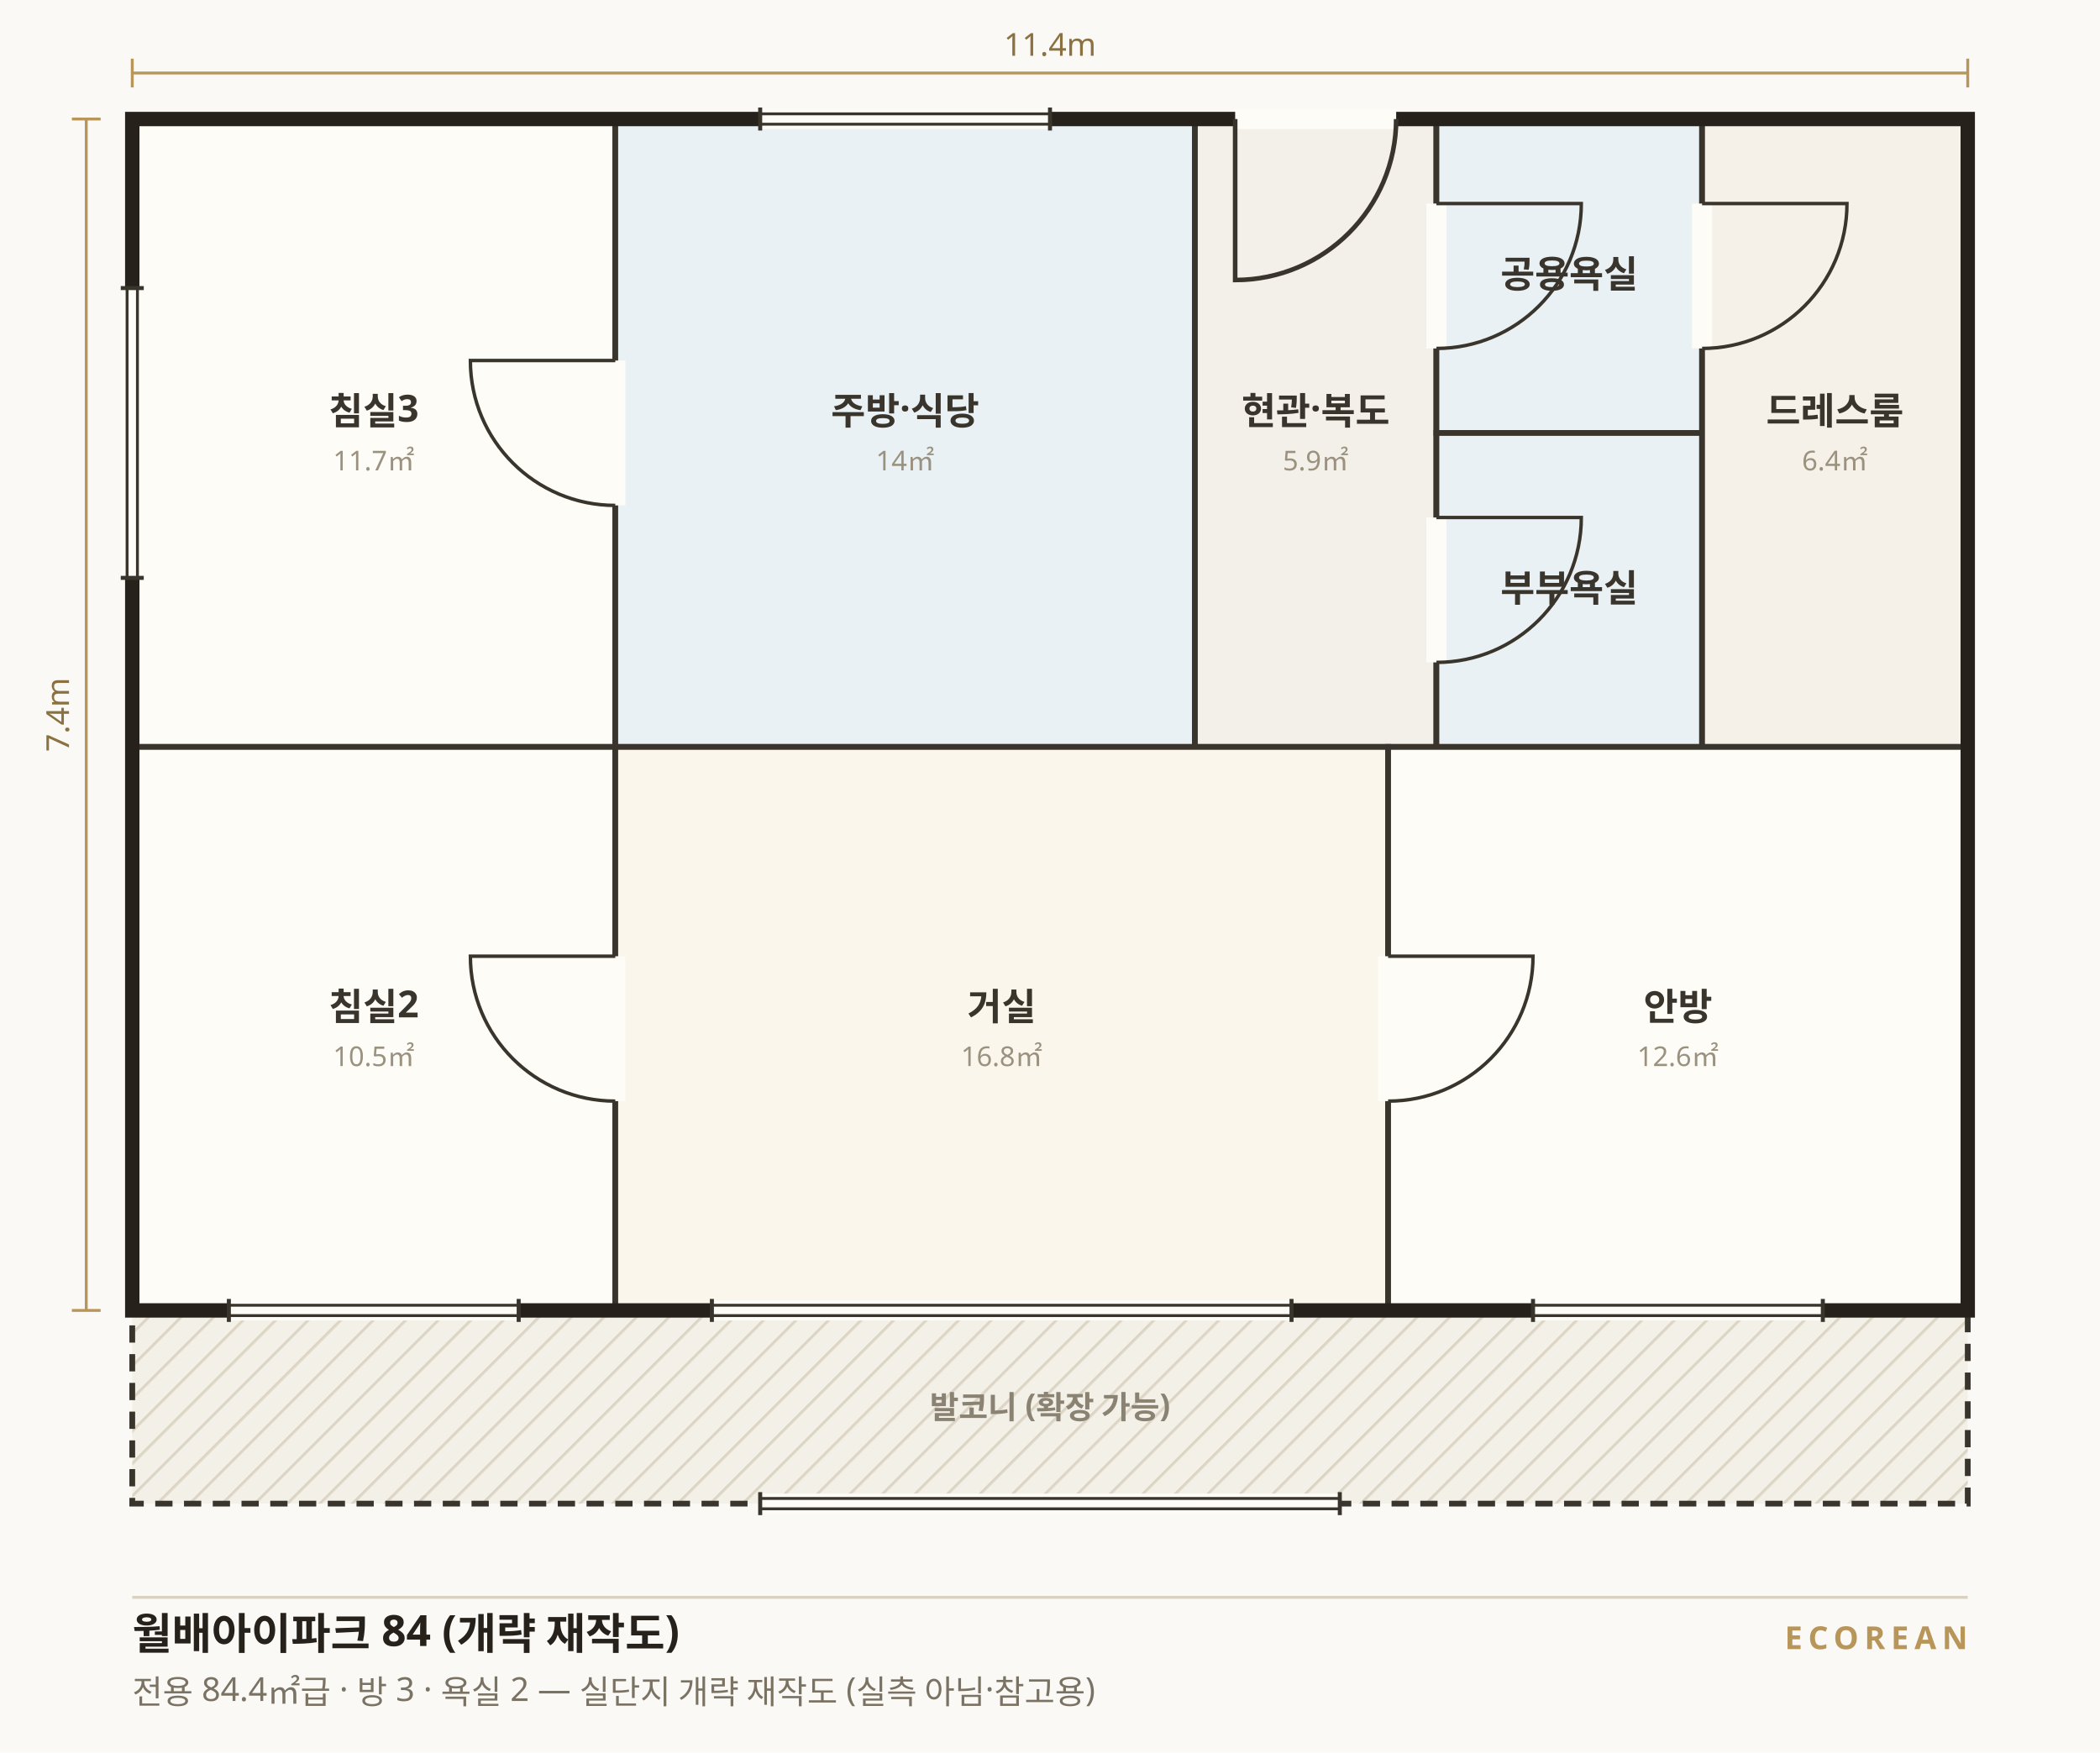
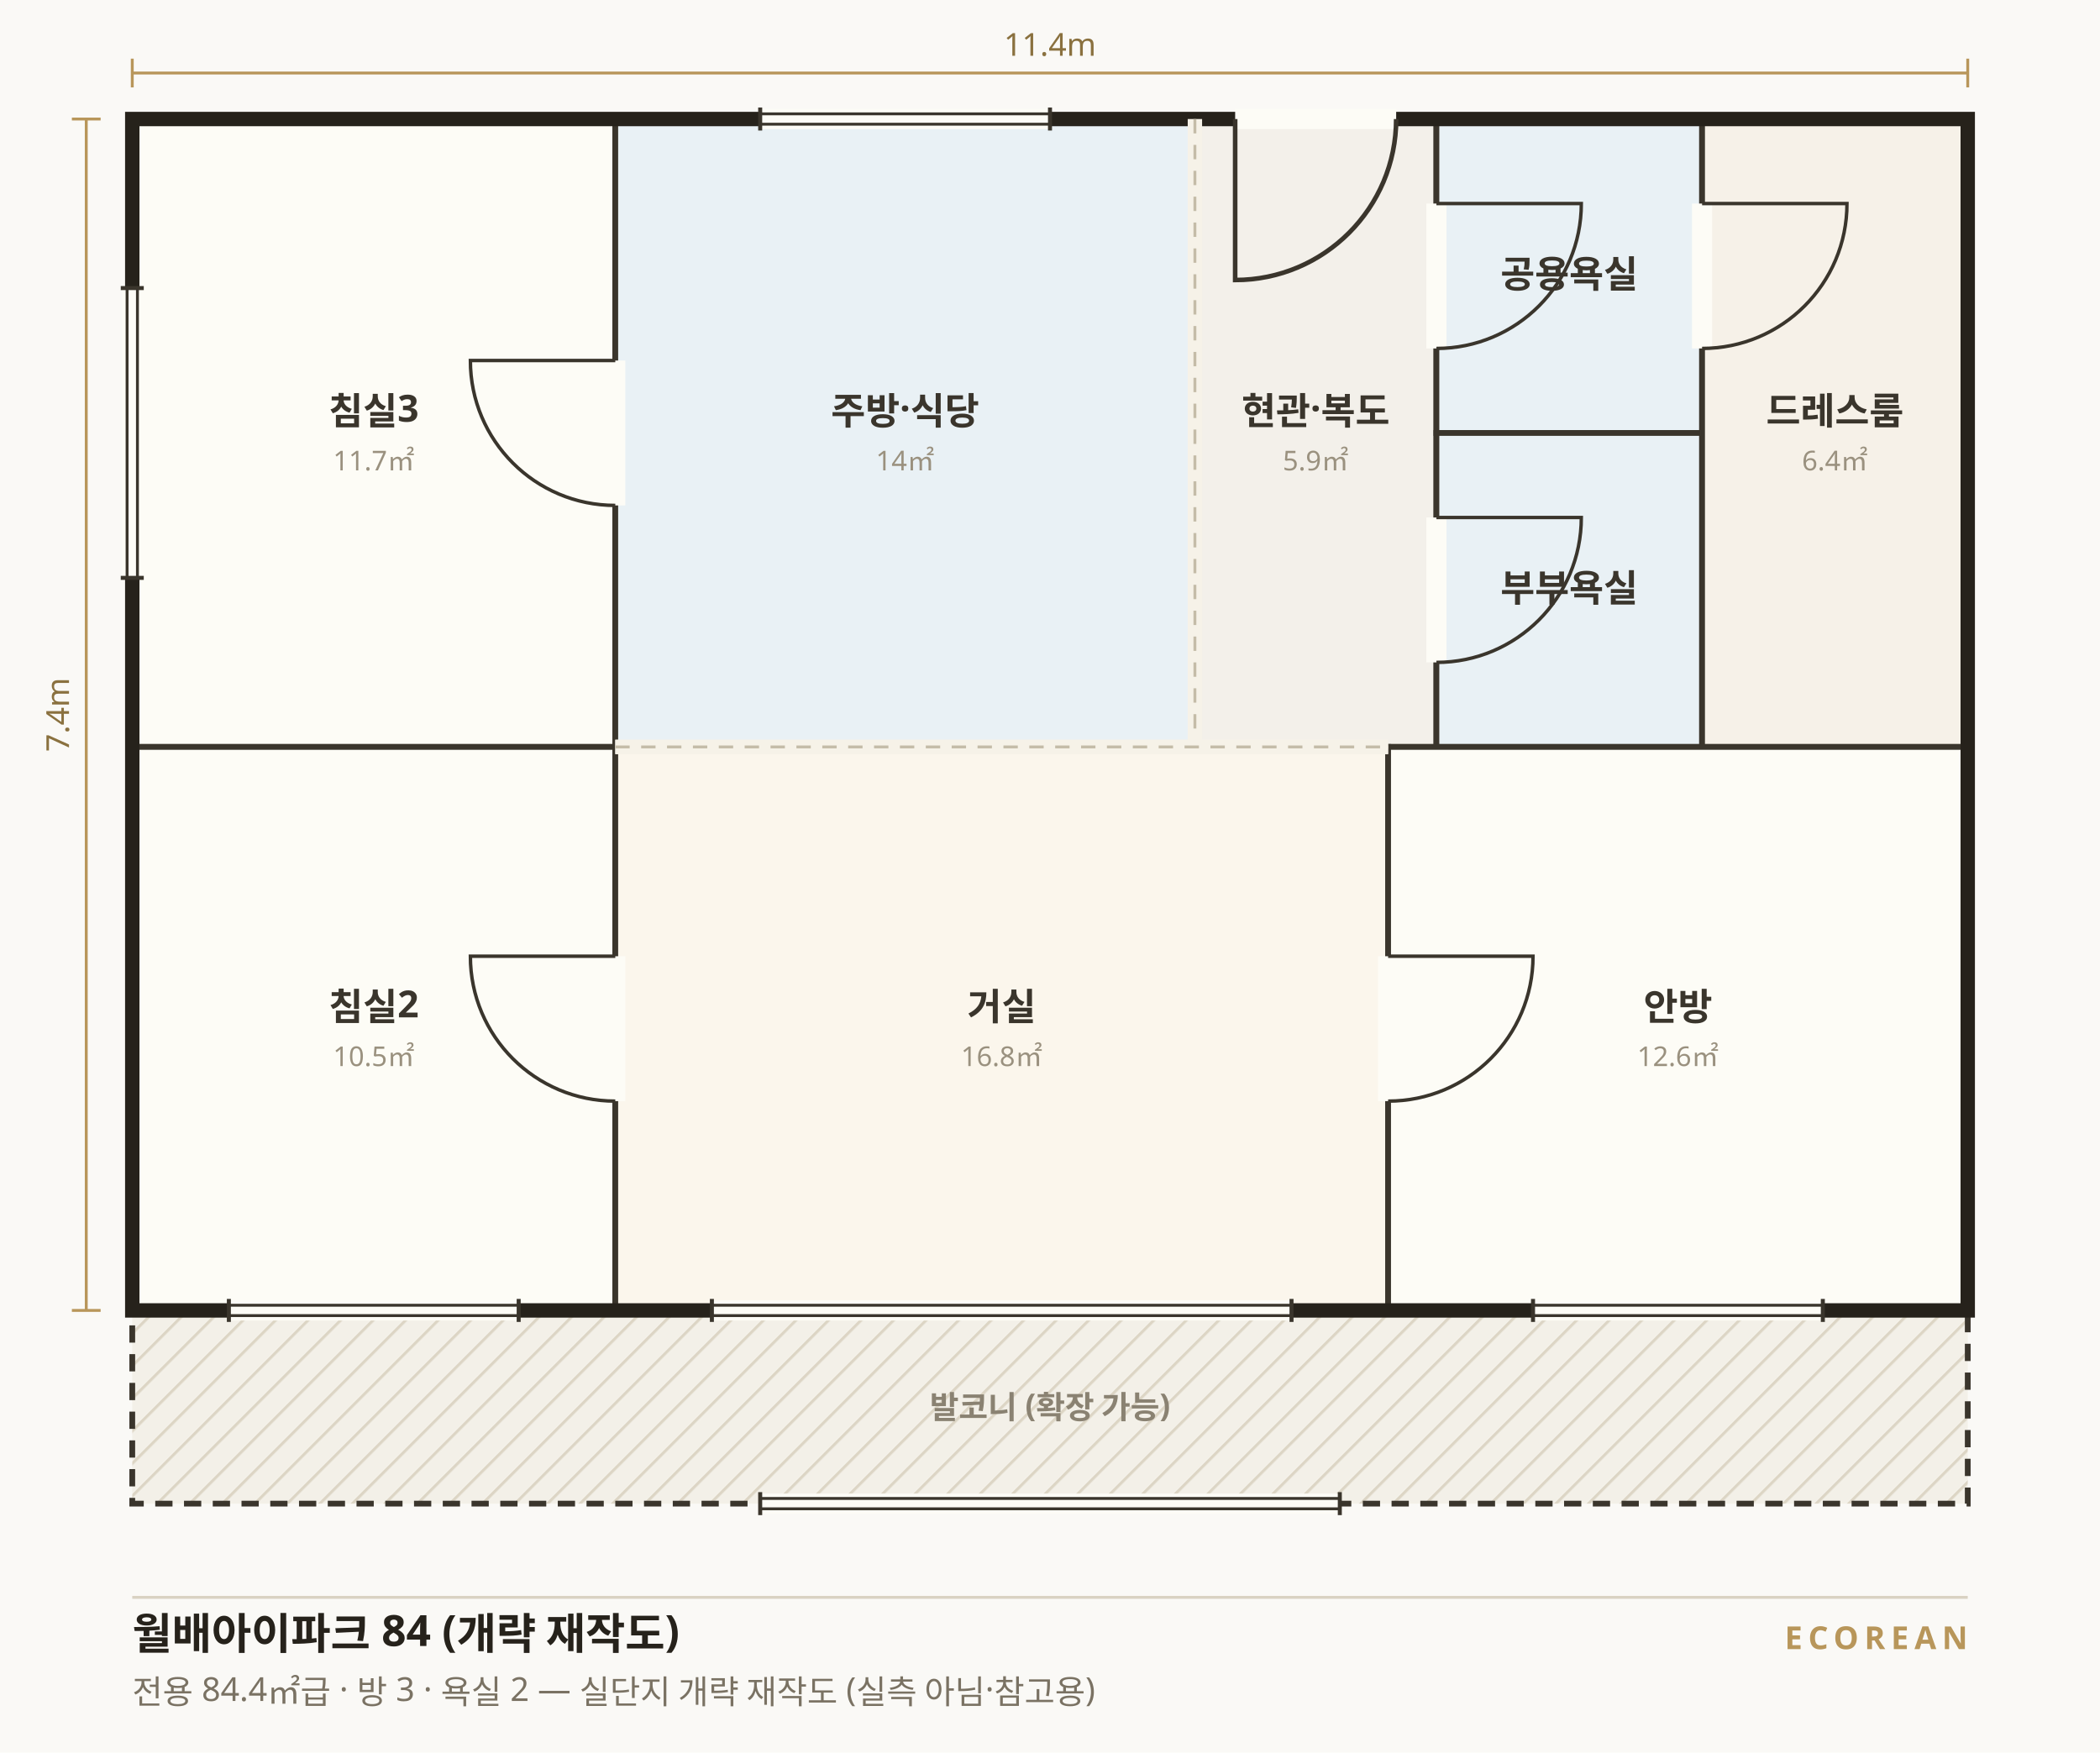
<svg xmlns="http://www.w3.org/2000/svg" width="730.4" height="609.6" viewBox="0 0 730.4 609.6" font-family="'Malgun Gothic','Apple SD Gothic Neo',sans-serif">
  <defs>
    <pattern id="hatch" width="8" height="8" patternTransform="rotate(45)" patternUnits="userSpaceOnUse">
      <rect width="8" height="8" fill="#f3f0e8" />
      <line x1="0" y1="0" x2="0" y2="8" stroke="#ddd6c6" stroke-width="2" />
    </pattern>
  </defs>
  <rect width="730.4" height="609.6" fill="#faf9f6" />
  <rect x="46" y="41.4" width="168" height="218.4" fill="#fdfcf6" stroke="#3a352c" stroke-width="2" />
  <text x="130" y="147.6" font-size="13" text-anchor="middle" fill="#3a352c" font-weight="700">침실3</text>
  <text x="130" y="163.6" font-size="9.5" text-anchor="middle" fill="#9a917f">11.7㎡</text>
  <rect x="214" y="41.4" width="201.6" height="218.4" fill="#e9f1f5" stroke="#3a352c" stroke-width="2" />
  <text x="314.8" y="147.6" font-size="13" text-anchor="middle" fill="#3a352c" font-weight="700">주방·식당</text>
  <text x="314.8" y="163.6" font-size="9.5" text-anchor="middle" fill="#9a917f">14㎡</text>
  <rect x="415.6" y="41.4" width="84" height="218.4" fill="#f3f0ea" stroke="#3a352c" stroke-width="2" />
  <text x="457.6" y="147.6" font-size="13" text-anchor="middle" fill="#3a352c" font-weight="700">현관·복도</text>
  <text x="457.6" y="163.6" font-size="9.5" text-anchor="middle" fill="#9a917f">5.9㎡</text>
  <rect x="499.6" y="41.4" width="92.4" height="109.2" fill="#e9f1f5" stroke="#3a352c" stroke-width="2" />
  <text x="545.8" y="100" font-size="13" text-anchor="middle" fill="#3a352c" font-weight="700">공용욕실</text>
  <rect x="499.6" y="150.6" width="92.4" height="109.2" fill="#e9f1f5" stroke="#3a352c" stroke-width="2" />
  <text x="545.8" y="209.2" font-size="13" text-anchor="middle" fill="#3a352c" font-weight="700">부부욕실</text>
  <rect x="592" y="41.4" width="92.4" height="218.4" fill="#f6f1e8" stroke="#3a352c" stroke-width="2" />
  <text x="638.2" y="147.6" font-size="13" text-anchor="middle" fill="#3a352c" font-weight="700">드레스룸</text>
  <text x="638.2" y="163.6" font-size="9.5" text-anchor="middle" fill="#9a917f">6.4㎡</text>
  <rect x="46" y="259.8" width="168" height="196" fill="#fdfcf6" stroke="#3a352c" stroke-width="2" />
  <text x="130" y="354.8" font-size="13" text-anchor="middle" fill="#3a352c" font-weight="700">침실2</text>
  <text x="130" y="370.8" font-size="9.5" text-anchor="middle" fill="#9a917f">10.5㎡</text>
  <rect x="214" y="259.8" width="268.8" height="196" fill="#fbf6ec" stroke="#3a352c" stroke-width="2" />
  <text x="348.4" y="354.8" font-size="13" text-anchor="middle" fill="#3a352c" font-weight="700">거실</text>
  <text x="348.4" y="370.8" font-size="9.5" text-anchor="middle" fill="#9a917f">16.8㎡</text>
  <rect x="482.8" y="259.8" width="201.6" height="196" fill="#fdfcf6" stroke="#3a352c" stroke-width="2" />
  <text x="583.6" y="354.8" font-size="13" text-anchor="middle" fill="#3a352c" font-weight="700">안방</text>
  <text x="583.6" y="370.8" font-size="9.5" text-anchor="middle" fill="#9a917f">12.6㎡</text>
  <rect x="46" y="455.8" width="638.4" height="67.2" fill="url(#hatch)" stroke="#3a352c" stroke-width="2" stroke-dasharray="6 4" />
  <text x="365.2" y="493.4" font-size="11" text-anchor="middle" fill="#8a8272" font-weight="700">발코니 (확장 가능)</text>
  <rect x="46" y="41.4" width="638.4" height="414.4" fill="none" stroke="#26221b" stroke-width="5" />
  <g id="openings">
+     <line x1="415.6" y1="41.4" x2="415.6" y2="259.8" stroke="#f6f2e8" stroke-width="5" />
+     <line x1="415.6" y1="41.4" x2="415.6" y2="259.8" stroke="#c4bca8" stroke-width="1" stroke-dasharray="5 4" />
+     <line x1="214" y1="259.8" x2="415.6" y2="259.8" stroke="#f6f2e8" stroke-width="5" />
+     <line x1="214" y1="259.8" x2="415.6" y2="259.8" stroke="#c4bca8" stroke-width="1" stroke-dasharray="5 4" />
+     <line x1="415.6" y1="259.8" x2="482.8" y2="259.8" stroke="#f6f2e8" stroke-width="5" />
+     <line x1="415.6" y1="259.8" x2="482.8" y2="259.8" stroke="#c4bca8" stroke-width="1" stroke-dasharray="5 4" />
+     <line x1="214" y1="259.8" x2="482.8" y2="259.8" stroke="#f6f2e8" stroke-width="5" />
+     <line x1="214" y1="259.8" x2="482.8" y2="259.8" stroke="#c4bca8" stroke-width="1" stroke-dasharray="5 4" />
    <rect x="429.6" y="37.9" width="56" height="7" fill="#fdfcf6" />
    <path d="M 429.6 41.4 L 429.6 97.4 A 56 56 0 0 0 485.6 41.4" fill="none" stroke="#3a352c" stroke-width="1.6" />
    <rect x="210.5" y="125.4" width="7" height="50.4" fill="#fdfcf6" />
    <path d="M 214 125.4 L 163.6 125.4 A 50.4 50.4 0 0 0 214 175.8" fill="none" stroke="#3a352c" stroke-width="1.2" />
    <rect x="496.1" y="70.8" width="7" height="50.4" fill="#fdfcf6" />
    <path d="M 499.6 70.8 L 550 70.8 A 50.4 50.4 0 0 1 499.6 121.2" fill="none" stroke="#3a352c" stroke-width="1.2" />
    <rect x="496.1" y="180" width="7" height="50.4" fill="#fdfcf6" />
    <path d="M 499.6 180 L 550 180 A 50.4 50.4 0 0 1 499.6 230.4" fill="none" stroke="#3a352c" stroke-width="1.2" />
    <rect x="588.5" y="70.8" width="7" height="50.4" fill="#fdfcf6" />
    <path d="M 592 70.8 L 642.4 70.8 A 50.4 50.4 0 0 1 592 121.2" fill="none" stroke="#3a352c" stroke-width="1.2" />
    <rect x="210.5" y="332.6" width="7" height="50.4" fill="#fdfcf6" />
    <path d="M 214 332.6 L 163.6 332.6 A 50.4 50.4 0 0 0 214 383" fill="none" stroke="#3a352c" stroke-width="1.2" />
    <rect x="479.3" y="332.6" width="7" height="50.4" fill="#fdfcf6" />
    <path d="M 482.8 332.6 L 533.2 332.6 A 50.4 50.4 0 0 1 482.8 383" fill="none" stroke="#3a352c" stroke-width="1.2" />
    <rect x="42.5" y="100.2" width="7" height="100.8" fill="#fdfcf6" />
    <line x1="44.2" y1="100.2" x2="44.2" y2="201" stroke="#3a352c" stroke-width="1" />
    <line x1="47.8" y1="100.2" x2="47.8" y2="201" stroke="#3a352c" stroke-width="1" />
    <line x1="42" y1="100.2" x2="50" y2="100.2" stroke="#3a352c" stroke-width="1.4" />
    <line x1="42" y1="201" x2="50" y2="201" stroke="#3a352c" stroke-width="1.4" />
    <rect x="264.4" y="37.9" width="100.8" height="7" fill="#fdfcf6" />
    <line x1="264.4" y1="39.6" x2="365.2" y2="39.6" stroke="#3a352c" stroke-width="1" />
    <line x1="264.4" y1="43.2" x2="365.2" y2="43.2" stroke="#3a352c" stroke-width="1" />
    <line x1="264.4" y1="37.4" x2="264.4" y2="45.4" stroke="#3a352c" stroke-width="1.4" />
    <line x1="365.2" y1="37.4" x2="365.2" y2="45.4" stroke="#3a352c" stroke-width="1.4" />
    <rect x="79.6" y="452.3" width="100.8" height="7" fill="#fdfcf6" />
    <line x1="79.6" y1="454" x2="180.4" y2="454" stroke="#3a352c" stroke-width="1" />
    <line x1="79.6" y1="457.6" x2="180.4" y2="457.6" stroke="#3a352c" stroke-width="1" />
    <line x1="79.6" y1="451.8" x2="79.6" y2="459.8" stroke="#3a352c" stroke-width="1.4" />
    <line x1="180.4" y1="451.8" x2="180.4" y2="459.8" stroke="#3a352c" stroke-width="1.4" />
    <rect x="247.6" y="452.3" width="201.6" height="7" fill="#fdfcf6" />
    <line x1="247.6" y1="454" x2="449.2" y2="454" stroke="#3a352c" stroke-width="1" />
    <line x1="247.6" y1="457.6" x2="449.2" y2="457.6" stroke="#3a352c" stroke-width="1" />
    <line x1="247.6" y1="451.8" x2="247.6" y2="459.8" stroke="#3a352c" stroke-width="1.4" />
    <line x1="449.2" y1="451.8" x2="449.2" y2="459.8" stroke="#3a352c" stroke-width="1.4" />
    <rect x="533.2" y="452.3" width="100.8" height="7" fill="#fdfcf6" />
    <line x1="533.2" y1="454" x2="634" y2="454" stroke="#3a352c" stroke-width="1" />
    <line x1="533.2" y1="457.6" x2="634" y2="457.6" stroke="#3a352c" stroke-width="1" />
    <line x1="533.2" y1="451.8" x2="533.2" y2="459.8" stroke="#3a352c" stroke-width="1.4" />
    <line x1="634" y1="451.8" x2="634" y2="459.8" stroke="#3a352c" stroke-width="1.4" />
    <rect x="264.4" y="519.5" width="201.6" height="7" fill="#fdfcf6" />
    <line x1="264.4" y1="521.2" x2="466" y2="521.2" stroke="#3a352c" stroke-width="1" />
    <line x1="264.4" y1="524.8" x2="466" y2="524.8" stroke="#3a352c" stroke-width="1" />
    <line x1="264.4" y1="519" x2="264.4" y2="527" stroke="#3a352c" stroke-width="1.4" />
    <line x1="466" y1="519" x2="466" y2="527" stroke="#3a352c" stroke-width="1.4" />
  </g>
  <line x1="46" y1="25.4" x2="684.4" y2="25.4" stroke="#B8965A" stroke-width="1" />
  <line x1="46" y1="20.4" x2="46" y2="30.4" stroke="#B8965A" stroke-width="1" />
  <line x1="684.4" y1="20.4" x2="684.4" y2="30.4" stroke="#B8965A" stroke-width="1" />
  <text x="365.2" y="19.4" font-size="11" text-anchor="middle" fill="#8a713f">11.4m</text>
  <line x1="30" y1="41.4" x2="30" y2="455.8" stroke="#B8965A" stroke-width="1" />
  <line x1="25" y1="41.4" x2="35" y2="41.4" stroke="#B8965A" stroke-width="1" />
  <line x1="25" y1="455.8" x2="35" y2="455.8" stroke="#B8965A" stroke-width="1" />
  <text x="24" y="248.6" font-size="11" text-anchor="middle" fill="#8a713f" transform="rotate(-90 24 248.6)">7.4m</text>
  <line x1="46" y1="555.6" x2="684.4" y2="555.6" stroke="#d9d2c2" stroke-width="1" />
  <text x="46" y="573.6" font-size="15" font-weight="800" fill="#26221b">월배아이파크 84 (개략 재작도)</text>
  <text x="46" y="592.6" font-size="11.5" fill="#7a7263">전용 84.4㎡급 · 방 3 · 욕실 2 — 실단지 개략 재작도 (실측 아님·참고용)</text>
  <text x="684.4" y="573.6" font-size="11" text-anchor="end" fill="#B8965A" font-weight="800" letter-spacing="2">ECOREAN</text>
</svg>
